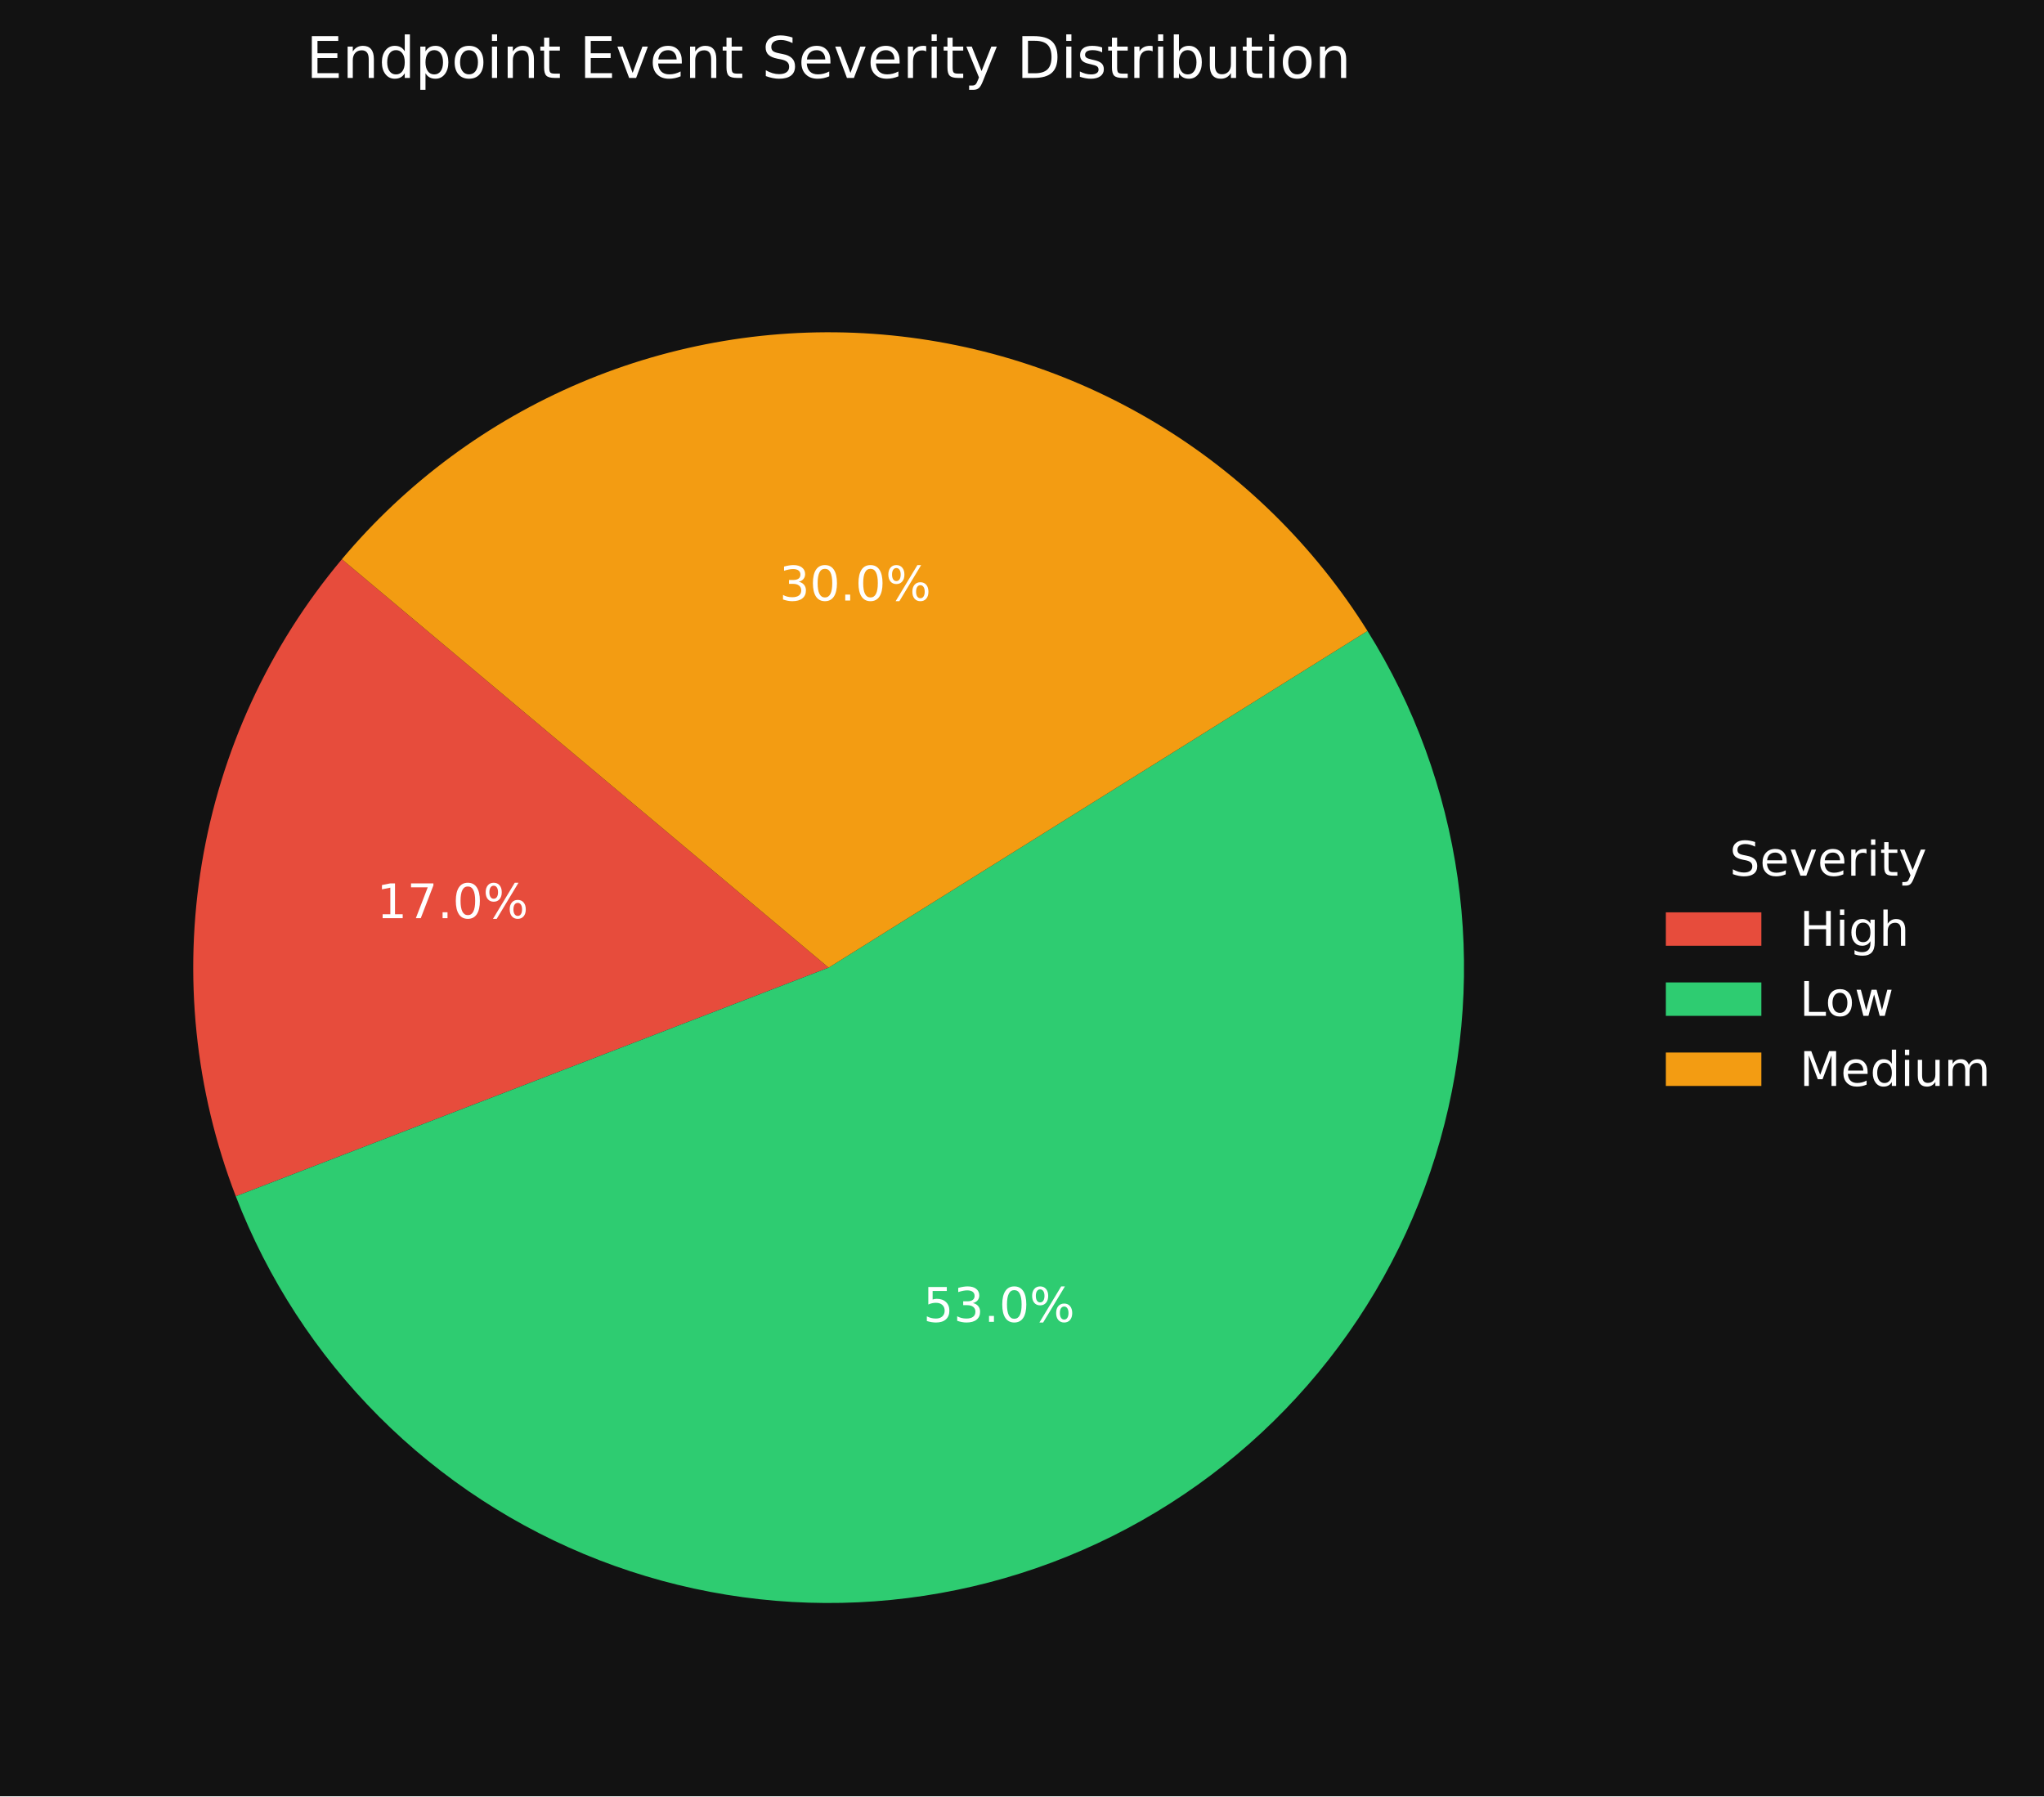
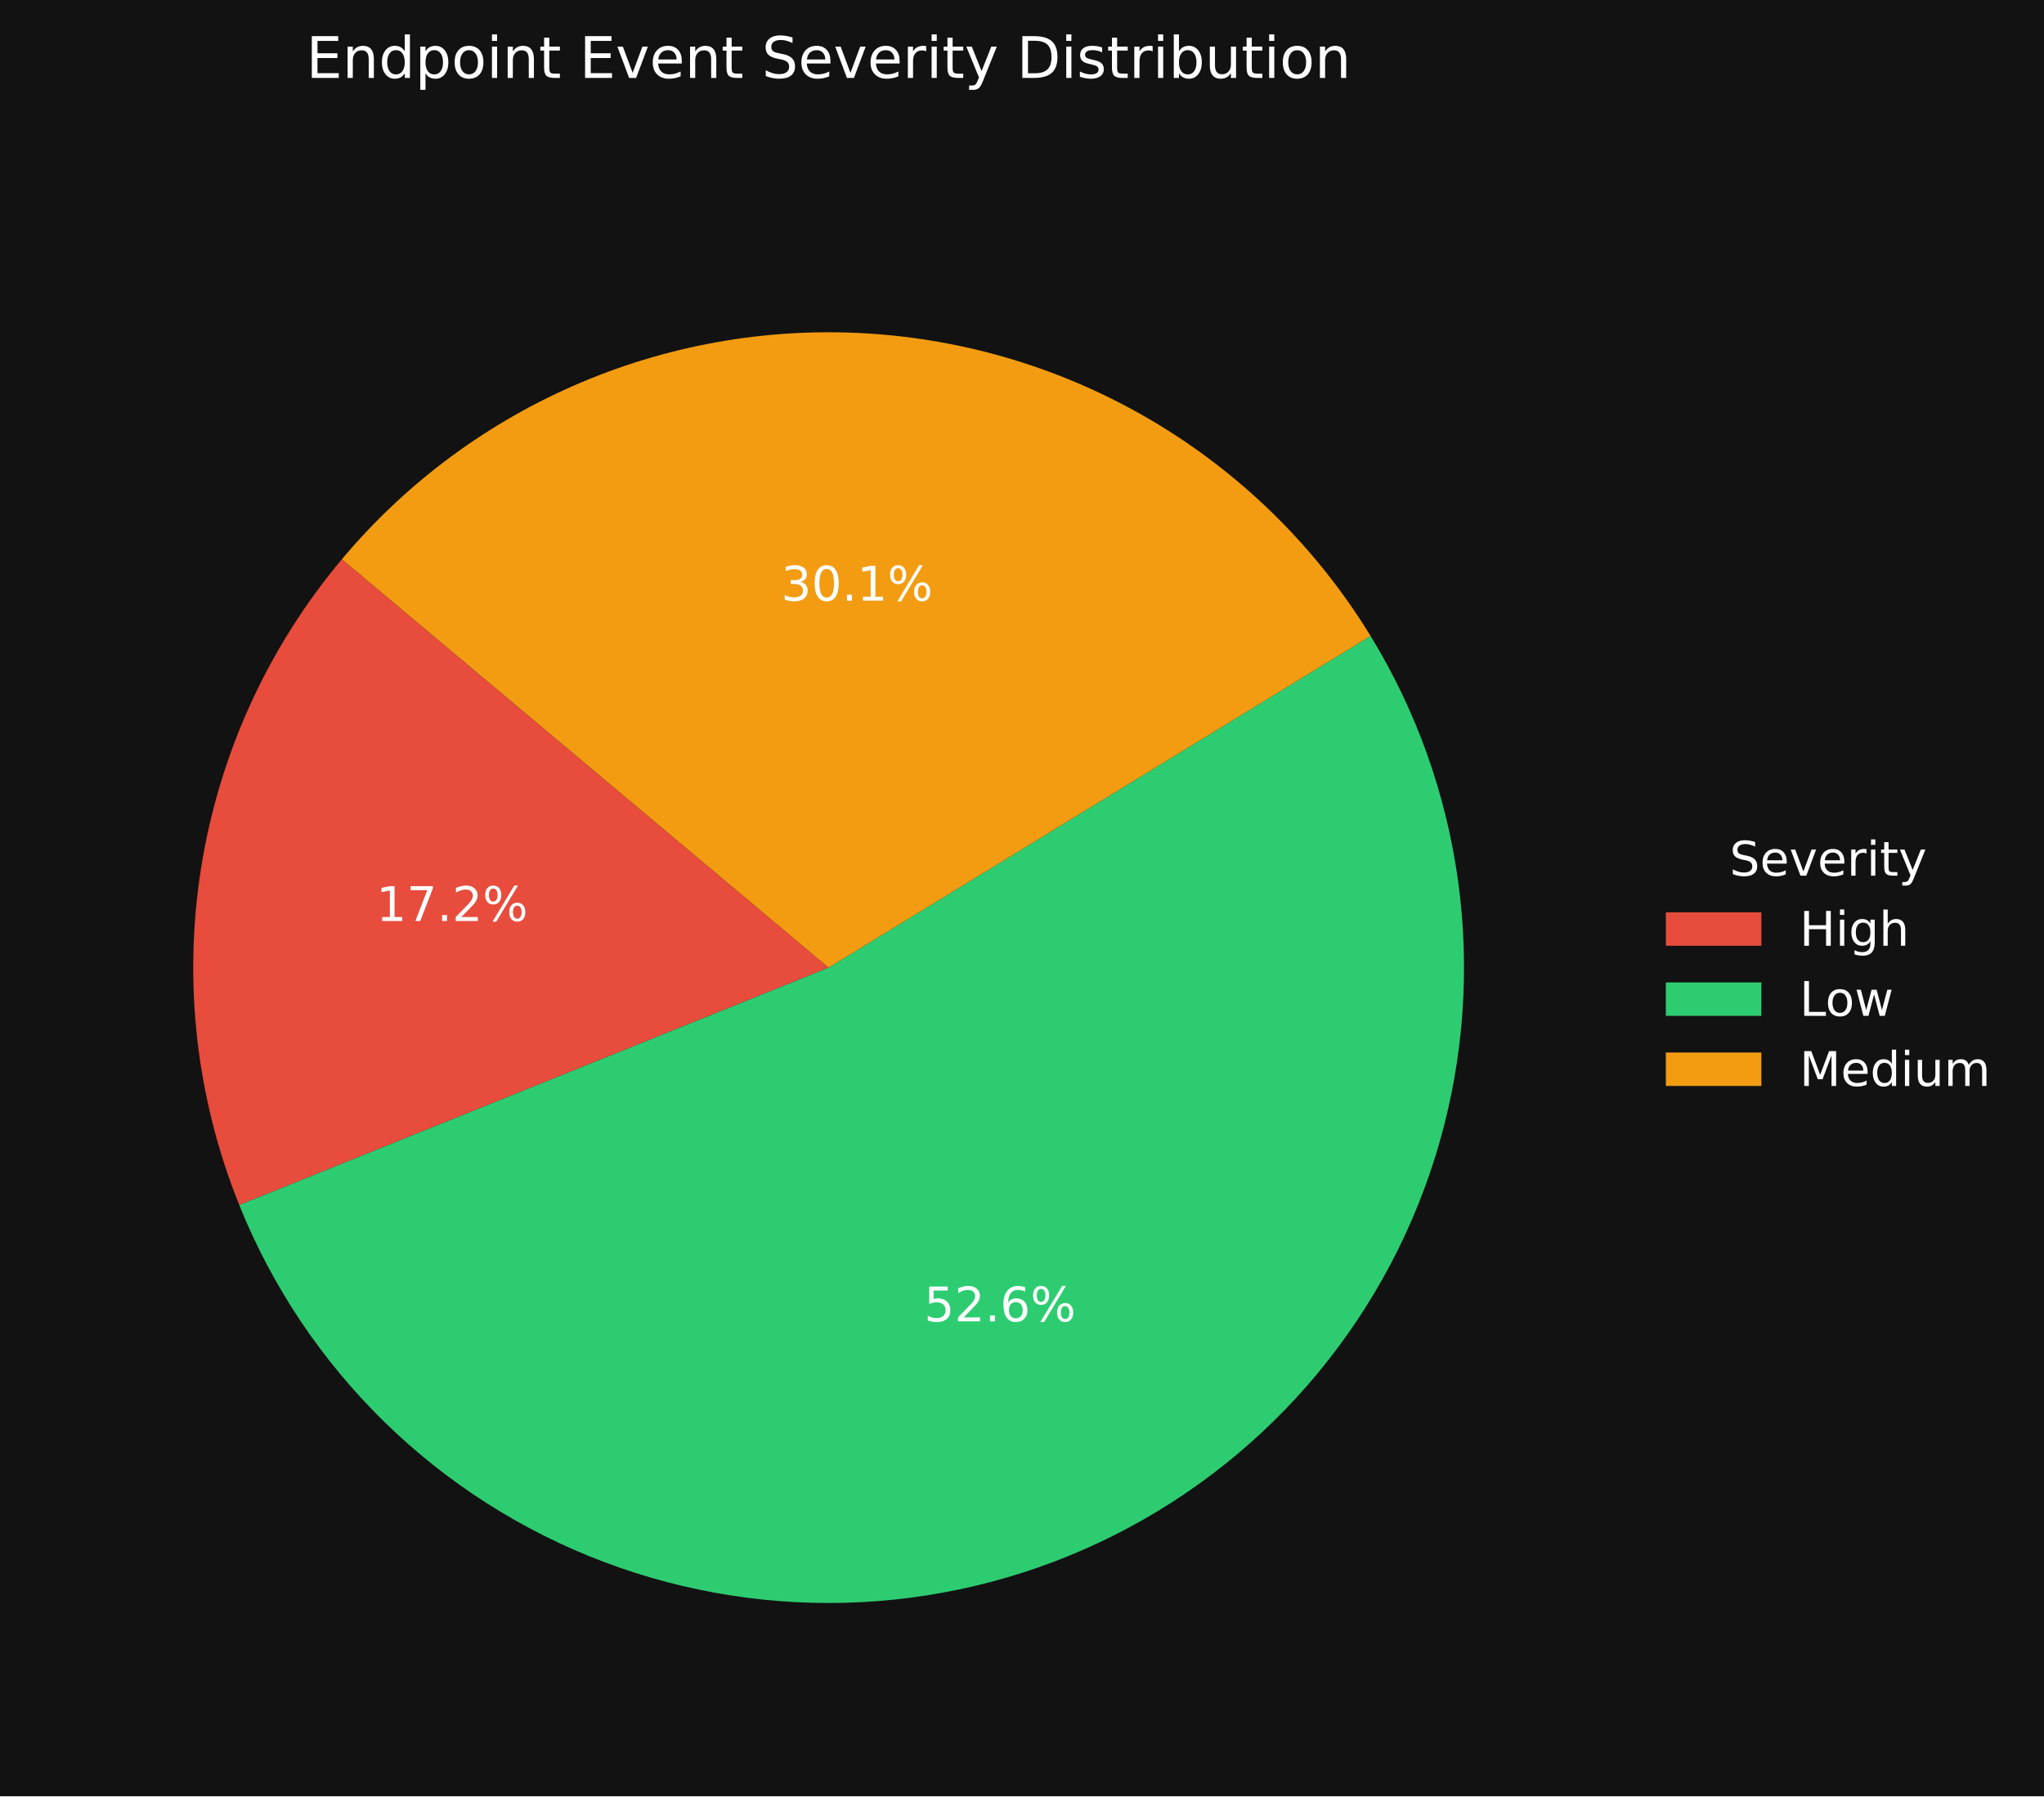
<svg xmlns="http://www.w3.org/2000/svg" xmlns:xlink="http://www.w3.org/1999/xlink" width="428.026pt" height="376.158pt" viewBox="0 0 428.026 376.158" version="1.1">
  <defs>
    <style type="text/css">*{stroke-linejoin: round; stroke-linecap: butt}</style>
  </defs>
  <g id="figure_1">
    <g id="patch_1">
      <path d="M 0 376.158  L 428.026 376.158  L 428.026 -0  L 0 -0  z " style="fill: #121212" />
    </g>
    <g id="axes_1">
      <g id="patch_2">
-         <path d="M 71.593 117.111  C 56.305 135.331 46.178 157.321 42.271 180.782  C 38.365 204.243 40.819 228.327 49.377 250.518  L 173.52 202.638  z " style="fill: #e74c3c" />
+         <path d="M 71.593 117.111  C 56.09 135.588 45.898 157.936 42.113 181.756  C 38.328 205.576 41.089 229.983 50.102 252.355  L 173.52 202.638  z " style="fill: #e74c3c" />
      </g>
      <g id="patch_3">
-         <path d="M 49.377 250.518  C 56.049 267.815 66.262 283.529 79.361 296.648  C 92.459 309.768 108.156 320.006 125.443 326.705  C 142.73 333.403 161.227 336.416 179.746 335.548  C 198.264 334.681 216.399 329.953 232.984 321.667  C 249.568 313.382 264.24 301.721 276.055 287.435  C 287.87 273.148 296.57 256.549 301.595 238.704  C 306.62 220.859 307.86 202.159 305.237 183.807  C 302.613 165.454 296.182 147.851 286.358 132.129  L 173.52 202.638  z " style="fill: #2ecc71" />
+         <path d="M 50.102 252.355  C 56.978 269.426 67.323 284.886 80.479 297.756  C 93.636 310.625 109.32 320.626 126.539 327.124  C 143.758 333.622 162.139 336.478 180.518 335.51  C 198.896 334.542 216.876 329.771 233.317 321.5  C 249.758 313.229 264.305 301.637 276.037 287.457  C 287.769 273.276 296.432 256.815 301.478 239.116  C 306.524 221.417 307.843 202.862 305.351 184.628  C 302.86 166.393 296.613 148.872 287.005 133.175  L 173.52 202.638  z " style="fill: #2ecc71" />
      </g>
      <g id="patch_4">
-         <path d="M 286.358 132.129  C 275.231 114.323 260.047 99.401 242.049 88.587  C 224.051 77.773 203.747 71.371 182.802 69.906  C 161.856 68.442 140.858 71.955 121.531 80.159  C 102.204 88.363 85.09 101.027 71.593 117.111  L 173.52 202.638  z " style="fill: #f39c12" />
+         <path d="M 287.005 133.175  C 275.989 115.178 260.849 100.057 242.838 89.065  C 224.827 78.072 204.457 71.52 183.415 69.951  C 162.373 68.381 141.256 71.84 121.814 80.04  C 102.372 88.239 85.156 100.947 71.593 117.111  L 173.52 202.638  z " style="fill: #f39c12" />
      </g>
      <g id="matplotlib.axis_1" />
      <g id="matplotlib.axis_2" />
      <g id="text_1">
-         <g style="fill: #ffffff" transform="translate(78.88724 192.2836) scale(0.1 -0.1)">
+         <g style="fill: #ffffff" transform="translate(78.79211 192.8683) scale(0.1 -0.1)">
          <defs>
            <path id="DejaVuSans-31" d="M 794 531  L 1825 531  L 1825 4091  L 703 3866  L 703 4441  L 1819 4666  L 2450 4666  L 2450 531  L 3481 531  L 3481 0  L 794 0  L 794 531  z " transform="scale(0.015625)" />
            <path id="DejaVuSans-37" d="M 525 4666  L 3525 4666  L 3525 4397  L 1831 0  L 1172 0  L 2766 4134  L 525 4134  L 525 4666  z " transform="scale(0.015625)" />
            <path id="DejaVuSans-2e" d="M 684 794  L 1344 794  L 1344 0  L 684 0  L 684 794  z " transform="scale(0.015625)" />
-             <path id="DejaVuSans-30" d="M 2034 4250  Q 1547 4250 1301 3770  Q 1056 3291 1056 2328  Q 1056 1369 1301 889  Q 1547 409 2034 409  Q 2525 409 2770 889  Q 3016 1369 3016 2328  Q 3016 3291 2770 3770  Q 2525 4250 2034 4250  z M 2034 4750  Q 2819 4750 3233 4129  Q 3647 3509 3647 2328  Q 3647 1150 3233 529  Q 2819 -91 2034 -91  Q 1250 -91 836 529  Q 422 1150 422 2328  Q 422 3509 836 4129  Q 1250 4750 2034 4750  z " transform="scale(0.015625)" />
+             <path id="DejaVuSans-32" d="M 1228 531  L 3431 531  L 3431 0  L 469 0  L 469 531  Q 828 903 1448 1529  Q 2069 2156 2228 2338  Q 2531 2678 2651 2914  Q 2772 3150 2772 3378  Q 2772 3750 2511 3984  Q 2250 4219 1831 4219  Q 1534 4219 1204 4116  Q 875 4013 500 3803  L 500 4441  Q 881 4594 1212 4672  Q 1544 4750 1819 4750  Q 2544 4750 2975 4387  Q 3406 4025 3406 3419  Q 3406 3131 3298 2873  Q 3191 2616 2906 2266  Q 2828 2175 2409 1742  Q 1991 1309 1228 531  z " transform="scale(0.015625)" />
            <path id="DejaVuSans-25" d="M 4653 2053  Q 4381 2053 4226 1822  Q 4072 1591 4072 1178  Q 4072 772 4226 539  Q 4381 306 4653 306  Q 4919 306 5073 539  Q 5228 772 5228 1178  Q 5228 1588 5073 1820  Q 4919 2053 4653 2053  z M 4653 2450  Q 5147 2450 5437 2106  Q 5728 1763 5728 1178  Q 5728 594 5436 251  Q 5144 -91 4653 -91  Q 4153 -91 3862 251  Q 3572 594 3572 1178  Q 3572 1766 3864 2108  Q 4156 2450 4653 2450  z M 1428 4353  Q 1159 4353 1004 4120  Q 850 3888 850 3481  Q 850 3069 1003 2837  Q 1156 2606 1428 2606  Q 1700 2606 1854 2837  Q 2009 3069 2009 3481  Q 2009 3884 1853 4118  Q 1697 4353 1428 4353  z M 4250 4750  L 4750 4750  L 1831 -91  L 1331 -91  L 4250 4750  z M 1428 4750  Q 1922 4750 2215 4408  Q 2509 4066 2509 3481  Q 2509 2891 2217 2550  Q 1925 2209 1428 2209  Q 931 2209 642 2551  Q 353 2894 353 3481  Q 353 4063 643 4406  Q 934 4750 1428 4750  z " transform="scale(0.015625)" />
          </defs>
          <use xlink:href="#DejaVuSans-31" />
          <use xlink:href="#DejaVuSans-37" transform="translate(63.62305 0)" />
          <use xlink:href="#DejaVuSans-2e" transform="translate(127.2461 0)" />
-           <use xlink:href="#DejaVuSans-30" transform="translate(159.0332 0)" />
+           <use xlink:href="#DejaVuSans-32" transform="translate(159.0332 0)" />
          <use xlink:href="#DejaVuSans-25" transform="translate(222.6562 0)" />
        </g>
      </g>
      <g id="text_2">
-         <g style="fill: #ffffff" transform="translate(193.3147 276.815) scale(0.1 -0.1)">
+         <g style="fill: #ffffff" transform="translate(193.5145 276.7149) scale(0.1 -0.1)">
          <defs>
            <path id="DejaVuSans-35" d="M 691 4666  L 3169 4666  L 3169 4134  L 1269 4134  L 1269 2991  Q 1406 3038 1543 3061  Q 1681 3084 1819 3084  Q 2600 3084 3056 2656  Q 3513 2228 3513 1497  Q 3513 744 3044 326  Q 2575 -91 1722 -91  Q 1428 -91 1123 -41  Q 819 9 494 109  L 494 744  Q 775 591 1075 516  Q 1375 441 1709 441  Q 2250 441 2565 725  Q 2881 1009 2881 1497  Q 2881 1984 2565 2268  Q 2250 2553 1709 2553  Q 1456 2553 1204 2497  Q 953 2441 691 2322  L 691 4666  z " transform="scale(0.015625)" />
-             <path id="DejaVuSans-33" d="M 2597 2516  Q 3050 2419 3304 2112  Q 3559 1806 3559 1356  Q 3559 666 3084 287  Q 2609 -91 1734 -91  Q 1441 -91 1130 -33  Q 819 25 488 141  L 488 750  Q 750 597 1062 519  Q 1375 441 1716 441  Q 2309 441 2620 675  Q 2931 909 2931 1356  Q 2931 1769 2642 2001  Q 2353 2234 1838 2234  L 1294 2234  L 1294 2753  L 1863 2753  Q 2328 2753 2575 2939  Q 2822 3125 2822 3475  Q 2822 3834 2567 4026  Q 2313 4219 1838 4219  Q 1578 4219 1281 4162  Q 984 4106 628 3988  L 628 4550  Q 988 4650 1302 4700  Q 1616 4750 1894 4750  Q 2613 4750 3031 4423  Q 3450 4097 3450 3541  Q 3450 3153 3228 2886  Q 3006 2619 2597 2516  z " transform="scale(0.015625)" />
+             <path id="DejaVuSans-36" d="M 2113 2584  Q 1688 2584 1439 2293  Q 1191 2003 1191 1497  Q 1191 994 1439 701  Q 1688 409 2113 409  Q 2538 409 2786 701  Q 3034 994 3034 1497  Q 3034 2003 2786 2293  Q 2538 2584 2113 2584  z M 3366 4563  L 3366 3988  Q 3128 4100 2886 4159  Q 2644 4219 2406 4219  Q 1781 4219 1451 3797  Q 1122 3375 1075 2522  Q 1259 2794 1537 2939  Q 1816 3084 2150 3084  Q 2853 3084 3261 2657  Q 3669 2231 3669 1497  Q 3669 778 3244 343  Q 2819 -91 2113 -91  Q 1303 -91 875 529  Q 447 1150 447 2328  Q 447 3434 972 4092  Q 1497 4750 2381 4750  Q 2619 4750 2861 4703  Q 3103 4656 3366 4563  z " transform="scale(0.015625)" />
          </defs>
          <use xlink:href="#DejaVuSans-35" />
-           <use xlink:href="#DejaVuSans-33" transform="translate(63.62305 0)" />
+           <use xlink:href="#DejaVuSans-32" transform="translate(63.62305 0)" />
          <use xlink:href="#DejaVuSans-2e" transform="translate(127.2461 0)" />
-           <use xlink:href="#DejaVuSans-30" transform="translate(159.0332 0)" />
+           <use xlink:href="#DejaVuSans-36" transform="translate(159.0332 0)" />
          <use xlink:href="#DejaVuSans-25" transform="translate(222.6562 0)" />
        </g>
      </g>
      <g id="text_3">
-         <g style="fill: #ffffff" transform="translate(163.2053 125.7584) scale(0.1 -0.1)">
+         <g style="fill: #ffffff" transform="translate(163.5732 125.7849) scale(0.1 -0.1)">
+           <defs>
+             <path id="DejaVuSans-33" d="M 2597 2516  Q 3050 2419 3304 2112  Q 3559 1806 3559 1356  Q 3559 666 3084 287  Q 2609 -91 1734 -91  Q 1441 -91 1130 -33  Q 819 25 488 141  L 488 750  Q 750 597 1062 519  Q 1375 441 1716 441  Q 2309 441 2620 675  Q 2931 909 2931 1356  Q 2931 1769 2642 2001  Q 2353 2234 1838 2234  L 1294 2234  L 1294 2753  L 1863 2753  Q 2328 2753 2575 2939  Q 2822 3125 2822 3475  Q 2822 3834 2567 4026  Q 2313 4219 1838 4219  Q 1578 4219 1281 4162  Q 984 4106 628 3988  L 628 4550  Q 988 4650 1302 4700  Q 1616 4750 1894 4750  Q 2613 4750 3031 4423  Q 3450 4097 3450 3541  Q 3450 3153 3228 2886  Q 3006 2619 2597 2516  z " transform="scale(0.015625)" />
+             <path id="DejaVuSans-30" d="M 2034 4250  Q 1547 4250 1301 3770  Q 1056 3291 1056 2328  Q 1056 1369 1301 889  Q 1547 409 2034 409  Q 2525 409 2770 889  Q 3016 1369 3016 2328  Q 3016 3291 2770 3770  Q 2525 4250 2034 4250  z M 2034 4750  Q 2819 4750 3233 4129  Q 3647 3509 3647 2328  Q 3647 1150 3233 529  Q 2819 -91 2034 -91  Q 1250 -91 836 529  Q 422 1150 422 2328  Q 422 3509 836 4129  Q 1250 4750 2034 4750  z " transform="scale(0.015625)" />
+           </defs>
          <use xlink:href="#DejaVuSans-33" />
          <use xlink:href="#DejaVuSans-30" transform="translate(63.62305 0)" />
          <use xlink:href="#DejaVuSans-2e" transform="translate(127.2461 0)" />
-           <use xlink:href="#DejaVuSans-30" transform="translate(159.0332 0)" />
+           <use xlink:href="#DejaVuSans-31" transform="translate(159.0332 0)" />
          <use xlink:href="#DejaVuSans-25" transform="translate(222.6562 0)" />
        </g>
      </g>
      <g id="text_4">
        <g style="fill: #ffffff" transform="translate(64.12219 16.31812) scale(0.12 -0.12)">
          <defs>
            <path id="DejaVuSans-45" d="M 628 4666  L 3578 4666  L 3578 4134  L 1259 4134  L 1259 2753  L 3481 2753  L 3481 2222  L 1259 2222  L 1259 531  L 3634 531  L 3634 0  L 628 0  L 628 4666  z " transform="scale(0.015625)" />
            <path id="DejaVuSans-6e" d="M 3513 2113  L 3513 0  L 2938 0  L 2938 2094  Q 2938 2591 2744 2837  Q 2550 3084 2163 3084  Q 1697 3084 1428 2787  Q 1159 2491 1159 1978  L 1159 0  L 581 0  L 581 3500  L 1159 3500  L 1159 2956  Q 1366 3272 1645 3428  Q 1925 3584 2291 3584  Q 2894 3584 3203 3211  Q 3513 2838 3513 2113  z " transform="scale(0.015625)" />
            <path id="DejaVuSans-64" d="M 2906 2969  L 2906 4863  L 3481 4863  L 3481 0  L 2906 0  L 2906 525  Q 2725 213 2448 61  Q 2172 -91 1784 -91  Q 1150 -91 751 415  Q 353 922 353 1747  Q 353 2572 751 3078  Q 1150 3584 1784 3584  Q 2172 3584 2448 3432  Q 2725 3281 2906 2969  z M 947 1747  Q 947 1113 1208 752  Q 1469 391 1925 391  Q 2381 391 2643 752  Q 2906 1113 2906 1747  Q 2906 2381 2643 2742  Q 2381 3103 1925 3103  Q 1469 3103 1208 2742  Q 947 2381 947 1747  z " transform="scale(0.015625)" />
            <path id="DejaVuSans-70" d="M 1159 525  L 1159 -1331  L 581 -1331  L 581 3500  L 1159 3500  L 1159 2969  Q 1341 3281 1617 3432  Q 1894 3584 2278 3584  Q 2916 3584 3314 3078  Q 3713 2572 3713 1747  Q 3713 922 3314 415  Q 2916 -91 2278 -91  Q 1894 -91 1617 61  Q 1341 213 1159 525  z M 3116 1747  Q 3116 2381 2855 2742  Q 2594 3103 2138 3103  Q 1681 3103 1420 2742  Q 1159 2381 1159 1747  Q 1159 1113 1420 752  Q 1681 391 2138 391  Q 2594 391 2855 752  Q 3116 1113 3116 1747  z " transform="scale(0.015625)" />
            <path id="DejaVuSans-6f" d="M 1959 3097  Q 1497 3097 1228 2736  Q 959 2375 959 1747  Q 959 1119 1226 758  Q 1494 397 1959 397  Q 2419 397 2687 759  Q 2956 1122 2956 1747  Q 2956 2369 2687 2733  Q 2419 3097 1959 3097  z M 1959 3584  Q 2709 3584 3137 3096  Q 3566 2609 3566 1747  Q 3566 888 3137 398  Q 2709 -91 1959 -91  Q 1206 -91 779 398  Q 353 888 353 1747  Q 353 2609 779 3096  Q 1206 3584 1959 3584  z " transform="scale(0.015625)" />
            <path id="DejaVuSans-69" d="M 603 3500  L 1178 3500  L 1178 0  L 603 0  L 603 3500  z M 603 4863  L 1178 4863  L 1178 4134  L 603 4134  L 603 4863  z " transform="scale(0.015625)" />
            <path id="DejaVuSans-74" d="M 1172 4494  L 1172 3500  L 2356 3500  L 2356 3053  L 1172 3053  L 1172 1153  Q 1172 725 1289 603  Q 1406 481 1766 481  L 2356 481  L 2356 0  L 1766 0  Q 1100 0 847 248  Q 594 497 594 1153  L 594 3053  L 172 3053  L 172 3500  L 594 3500  L 594 4494  L 1172 4494  z " transform="scale(0.015625)" />
            <path id="DejaVuSans-20" transform="scale(0.015625)" />
            <path id="DejaVuSans-76" d="M 191 3500  L 800 3500  L 1894 563  L 2988 3500  L 3597 3500  L 2284 0  L 1503 0  L 191 3500  z " transform="scale(0.015625)" />
            <path id="DejaVuSans-65" d="M 3597 1894  L 3597 1613  L 953 1613  Q 991 1019 1311 708  Q 1631 397 2203 397  Q 2534 397 2845 478  Q 3156 559 3463 722  L 3463 178  Q 3153 47 2828 -22  Q 2503 -91 2169 -91  Q 1331 -91 842 396  Q 353 884 353 1716  Q 353 2575 817 3079  Q 1281 3584 2069 3584  Q 2775 3584 3186 3129  Q 3597 2675 3597 1894  z M 3022 2063  Q 3016 2534 2758 2815  Q 2500 3097 2075 3097  Q 1594 3097 1305 2825  Q 1016 2553 972 2059  L 3022 2063  z " transform="scale(0.015625)" />
            <path id="DejaVuSans-53" d="M 3425 4513  L 3425 3897  Q 3066 4069 2747 4153  Q 2428 4238 2131 4238  Q 1616 4238 1336 4038  Q 1056 3838 1056 3469  Q 1056 3159 1242 3001  Q 1428 2844 1947 2747  L 2328 2669  Q 3034 2534 3370 2195  Q 3706 1856 3706 1288  Q 3706 609 3251 259  Q 2797 -91 1919 -91  Q 1588 -91 1214 -16  Q 841 59 441 206  L 441 856  Q 825 641 1194 531  Q 1563 422 1919 422  Q 2459 422 2753 634  Q 3047 847 3047 1241  Q 3047 1584 2836 1778  Q 2625 1972 2144 2069  L 1759 2144  Q 1053 2284 737 2584  Q 422 2884 422 3419  Q 422 4038 858 4394  Q 1294 4750 2059 4750  Q 2388 4750 2728 4690  Q 3069 4631 3425 4513  z " transform="scale(0.015625)" />
            <path id="DejaVuSans-72" d="M 2631 2963  Q 2534 3019 2420 3045  Q 2306 3072 2169 3072  Q 1681 3072 1420 2755  Q 1159 2438 1159 1844  L 1159 0  L 581 0  L 581 3500  L 1159 3500  L 1159 2956  Q 1341 3275 1631 3429  Q 1922 3584 2338 3584  Q 2397 3584 2469 3576  Q 2541 3569 2628 3553  L 2631 2963  z " transform="scale(0.015625)" />
            <path id="DejaVuSans-79" d="M 2059 -325  Q 1816 -950 1584 -1140  Q 1353 -1331 966 -1331  L 506 -1331  L 506 -850  L 844 -850  Q 1081 -850 1212 -737  Q 1344 -625 1503 -206  L 1606 56  L 191 3500  L 800 3500  L 1894 763  L 2988 3500  L 3597 3500  L 2059 -325  z " transform="scale(0.015625)" />
            <path id="DejaVuSans-44" d="M 1259 4147  L 1259 519  L 2022 519  Q 2988 519 3436 956  Q 3884 1394 3884 2338  Q 3884 3275 3436 3711  Q 2988 4147 2022 4147  L 1259 4147  z M 628 4666  L 1925 4666  Q 3281 4666 3915 4102  Q 4550 3538 4550 2338  Q 4550 1131 3912 565  Q 3275 0 1925 0  L 628 0  L 628 4666  z " transform="scale(0.015625)" />
            <path id="DejaVuSans-73" d="M 2834 3397  L 2834 2853  Q 2591 2978 2328 3040  Q 2066 3103 1784 3103  Q 1356 3103 1142 2972  Q 928 2841 928 2578  Q 928 2378 1081 2264  Q 1234 2150 1697 2047  L 1894 2003  Q 2506 1872 2764 1633  Q 3022 1394 3022 966  Q 3022 478 2636 193  Q 2250 -91 1575 -91  Q 1294 -91 989 -36  Q 684 19 347 128  L 347 722  Q 666 556 975 473  Q 1284 391 1588 391  Q 1994 391 2212 530  Q 2431 669 2431 922  Q 2431 1156 2273 1281  Q 2116 1406 1581 1522  L 1381 1569  Q 847 1681 609 1914  Q 372 2147 372 2553  Q 372 3047 722 3315  Q 1072 3584 1716 3584  Q 2034 3584 2315 3537  Q 2597 3491 2834 3397  z " transform="scale(0.015625)" />
            <path id="DejaVuSans-62" d="M 3116 1747  Q 3116 2381 2855 2742  Q 2594 3103 2138 3103  Q 1681 3103 1420 2742  Q 1159 2381 1159 1747  Q 1159 1113 1420 752  Q 1681 391 2138 391  Q 2594 391 2855 752  Q 3116 1113 3116 1747  z M 1159 2969  Q 1341 3281 1617 3432  Q 1894 3584 2278 3584  Q 2916 3584 3314 3078  Q 3713 2572 3713 1747  Q 3713 922 3314 415  Q 2916 -91 2278 -91  Q 1894 -91 1617 61  Q 1341 213 1159 525  L 1159 0  L 581 0  L 581 4863  L 1159 4863  L 1159 2969  z " transform="scale(0.015625)" />
            <path id="DejaVuSans-75" d="M 544 1381  L 544 3500  L 1119 3500  L 1119 1403  Q 1119 906 1312 657  Q 1506 409 1894 409  Q 2359 409 2629 706  Q 2900 1003 2900 1516  L 2900 3500  L 3475 3500  L 3475 0  L 2900 0  L 2900 538  Q 2691 219 2414 64  Q 2138 -91 1772 -91  Q 1169 -91 856 284  Q 544 659 544 1381  z M 1991 3584  L 1991 3584  z " transform="scale(0.015625)" />
          </defs>
          <use xlink:href="#DejaVuSans-45" />
          <use xlink:href="#DejaVuSans-6e" transform="translate(63.18359 0)" />
          <use xlink:href="#DejaVuSans-64" transform="translate(126.5625 0)" />
          <use xlink:href="#DejaVuSans-70" transform="translate(190.0391 0)" />
          <use xlink:href="#DejaVuSans-6f" transform="translate(253.5156 0)" />
          <use xlink:href="#DejaVuSans-69" transform="translate(314.6973 0)" />
          <use xlink:href="#DejaVuSans-6e" transform="translate(342.4805 0)" />
          <use xlink:href="#DejaVuSans-74" transform="translate(405.8594 0)" />
          <use xlink:href="#DejaVuSans-20" transform="translate(445.0684 0)" />
          <use xlink:href="#DejaVuSans-45" transform="translate(476.8555 0)" />
          <use xlink:href="#DejaVuSans-76" transform="translate(540.0391 0)" />
          <use xlink:href="#DejaVuSans-65" transform="translate(599.2188 0)" />
          <use xlink:href="#DejaVuSans-6e" transform="translate(660.7422 0)" />
          <use xlink:href="#DejaVuSans-74" transform="translate(724.1211 0)" />
          <use xlink:href="#DejaVuSans-20" transform="translate(763.3301 0)" />
          <use xlink:href="#DejaVuSans-53" transform="translate(795.1172 0)" />
          <use xlink:href="#DejaVuSans-65" transform="translate(858.5938 0)" />
          <use xlink:href="#DejaVuSans-76" transform="translate(920.1172 0)" />
          <use xlink:href="#DejaVuSans-65" transform="translate(979.2969 0)" />
          <use xlink:href="#DejaVuSans-72" transform="translate(1040.82 0)" />
          <use xlink:href="#DejaVuSans-69" transform="translate(1081.934 0)" />
          <use xlink:href="#DejaVuSans-74" transform="translate(1109.717 0)" />
          <use xlink:href="#DejaVuSans-79" transform="translate(1148.926 0)" />
          <use xlink:href="#DejaVuSans-20" transform="translate(1208.105 0)" />
          <use xlink:href="#DejaVuSans-44" transform="translate(1239.893 0)" />
          <use xlink:href="#DejaVuSans-69" transform="translate(1316.895 0)" />
          <use xlink:href="#DejaVuSans-73" transform="translate(1344.678 0)" />
          <use xlink:href="#DejaVuSans-74" transform="translate(1396.777 0)" />
          <use xlink:href="#DejaVuSans-72" transform="translate(1435.986 0)" />
          <use xlink:href="#DejaVuSans-69" transform="translate(1477.1 0)" />
          <use xlink:href="#DejaVuSans-62" transform="translate(1504.883 0)" />
          <use xlink:href="#DejaVuSans-75" transform="translate(1568.359 0)" />
          <use xlink:href="#DejaVuSans-74" transform="translate(1631.738 0)" />
          <use xlink:href="#DejaVuSans-69" transform="translate(1670.947 0)" />
          <use xlink:href="#DejaVuSans-6f" transform="translate(1698.73 0)" />
          <use xlink:href="#DejaVuSans-6e" transform="translate(1759.912 0)" />
        </g>
      </g>
      <g id="legend_1">
        <g id="text_5">
          <g style="fill: #ffffff" transform="translate(362.1822 183.3803) scale(0.1 -0.1)">
            <use xlink:href="#DejaVuSans-53" />
            <use xlink:href="#DejaVuSans-65" transform="translate(63.47656 0)" />
            <use xlink:href="#DejaVuSans-76" transform="translate(125 0)" />
            <use xlink:href="#DejaVuSans-65" transform="translate(184.1797 0)" />
            <use xlink:href="#DejaVuSans-72" transform="translate(245.7031 0)" />
            <use xlink:href="#DejaVuSans-69" transform="translate(286.8164 0)" />
            <use xlink:href="#DejaVuSans-74" transform="translate(314.5996 0)" />
            <use xlink:href="#DejaVuSans-79" transform="translate(353.8086 0)" />
          </g>
        </g>
        <g id="patch_5">
          <path d="M 348.84 198.058  L 368.84 198.058  L 368.84 191.058  L 348.84 191.058  z " style="fill: #e74c3c" />
        </g>
        <g id="text_6">
          <g style="fill: #ffffff" transform="translate(376.84 198.0584) scale(0.1 -0.1)">
            <defs>
              <path id="DejaVuSans-48" d="M 628 4666  L 1259 4666  L 1259 2753  L 3553 2753  L 3553 4666  L 4184 4666  L 4184 0  L 3553 0  L 3553 2222  L 1259 2222  L 1259 0  L 628 0  L 628 4666  z " transform="scale(0.015625)" />
              <path id="DejaVuSans-67" d="M 2906 1791  Q 2906 2416 2648 2759  Q 2391 3103 1925 3103  Q 1463 3103 1205 2759  Q 947 2416 947 1791  Q 947 1169 1205 825  Q 1463 481 1925 481  Q 2391 481 2648 825  Q 2906 1169 2906 1791  z M 3481 434  Q 3481 -459 3084 -895  Q 2688 -1331 1869 -1331  Q 1566 -1331 1297 -1286  Q 1028 -1241 775 -1147  L 775 -588  Q 1028 -725 1275 -790  Q 1522 -856 1778 -856  Q 2344 -856 2625 -561  Q 2906 -266 2906 331  L 2906 616  Q 2728 306 2450 153  Q 2172 0 1784 0  Q 1141 0 747 490  Q 353 981 353 1791  Q 353 2603 747 3093  Q 1141 3584 1784 3584  Q 2172 3584 2450 3431  Q 2728 3278 2906 2969  L 2906 3500  L 3481 3500  L 3481 434  z " transform="scale(0.015625)" />
              <path id="DejaVuSans-68" d="M 3513 2113  L 3513 0  L 2938 0  L 2938 2094  Q 2938 2591 2744 2837  Q 2550 3084 2163 3084  Q 1697 3084 1428 2787  Q 1159 2491 1159 1978  L 1159 0  L 581 0  L 581 4863  L 1159 4863  L 1159 2956  Q 1366 3272 1645 3428  Q 1925 3584 2291 3584  Q 2894 3584 3203 3211  Q 3513 2838 3513 2113  z " transform="scale(0.015625)" />
            </defs>
            <use xlink:href="#DejaVuSans-48" />
            <use xlink:href="#DejaVuSans-69" transform="translate(75.19531 0)" />
            <use xlink:href="#DejaVuSans-67" transform="translate(102.9785 0)" />
            <use xlink:href="#DejaVuSans-68" transform="translate(166.4551 0)" />
          </g>
        </g>
        <g id="patch_6">
          <path d="M 348.84 212.737  L 368.84 212.737  L 368.84 205.737  L 348.84 205.737  z " style="fill: #2ecc71" />
        </g>
        <g id="text_7">
          <g style="fill: #ffffff" transform="translate(376.84 212.7366) scale(0.1 -0.1)">
            <defs>
              <path id="DejaVuSans-4c" d="M 628 4666  L 1259 4666  L 1259 531  L 3531 531  L 3531 0  L 628 0  L 628 4666  z " transform="scale(0.015625)" />
              <path id="DejaVuSans-77" d="M 269 3500  L 844 3500  L 1563 769  L 2278 3500  L 2956 3500  L 3675 769  L 4391 3500  L 4966 3500  L 4050 0  L 3372 0  L 2619 2869  L 1863 0  L 1184 0  L 269 3500  z " transform="scale(0.015625)" />
            </defs>
            <use xlink:href="#DejaVuSans-4c" />
            <use xlink:href="#DejaVuSans-6f" transform="translate(53.96289 0)" />
            <use xlink:href="#DejaVuSans-77" transform="translate(115.1445 0)" />
          </g>
        </g>
        <g id="patch_7">
          <path d="M 348.84 227.415  L 368.84 227.415  L 368.84 220.415  L 348.84 220.415  z " style="fill: #f39c12" />
        </g>
        <g id="text_8">
          <g style="fill: #ffffff" transform="translate(376.84 227.4147) scale(0.1 -0.1)">
            <defs>
              <path id="DejaVuSans-4d" d="M 628 4666  L 1569 4666  L 2759 1491  L 3956 4666  L 4897 4666  L 4897 0  L 4281 0  L 4281 4097  L 3078 897  L 2444 897  L 1241 4097  L 1241 0  L 628 0  L 628 4666  z " transform="scale(0.015625)" />
              <path id="DejaVuSans-6d" d="M 3328 2828  Q 3544 3216 3844 3400  Q 4144 3584 4550 3584  Q 5097 3584 5394 3201  Q 5691 2819 5691 2113  L 5691 0  L 5113 0  L 5113 2094  Q 5113 2597 4934 2840  Q 4756 3084 4391 3084  Q 3944 3084 3684 2787  Q 3425 2491 3425 1978  L 3425 0  L 2847 0  L 2847 2094  Q 2847 2600 2669 2842  Q 2491 3084 2119 3084  Q 1678 3084 1418 2786  Q 1159 2488 1159 1978  L 1159 0  L 581 0  L 581 3500  L 1159 3500  L 1159 2956  Q 1356 3278 1631 3431  Q 1906 3584 2284 3584  Q 2666 3584 2933 3390  Q 3200 3197 3328 2828  z " transform="scale(0.015625)" />
            </defs>
            <use xlink:href="#DejaVuSans-4d" />
            <use xlink:href="#DejaVuSans-65" transform="translate(86.2793 0)" />
            <use xlink:href="#DejaVuSans-64" transform="translate(147.8027 0)" />
            <use xlink:href="#DejaVuSans-69" transform="translate(211.2793 0)" />
            <use xlink:href="#DejaVuSans-75" transform="translate(239.0625 0)" />
            <use xlink:href="#DejaVuSans-6d" transform="translate(302.4414 0)" />
          </g>
        </g>
      </g>
    </g>
  </g>
</svg>
